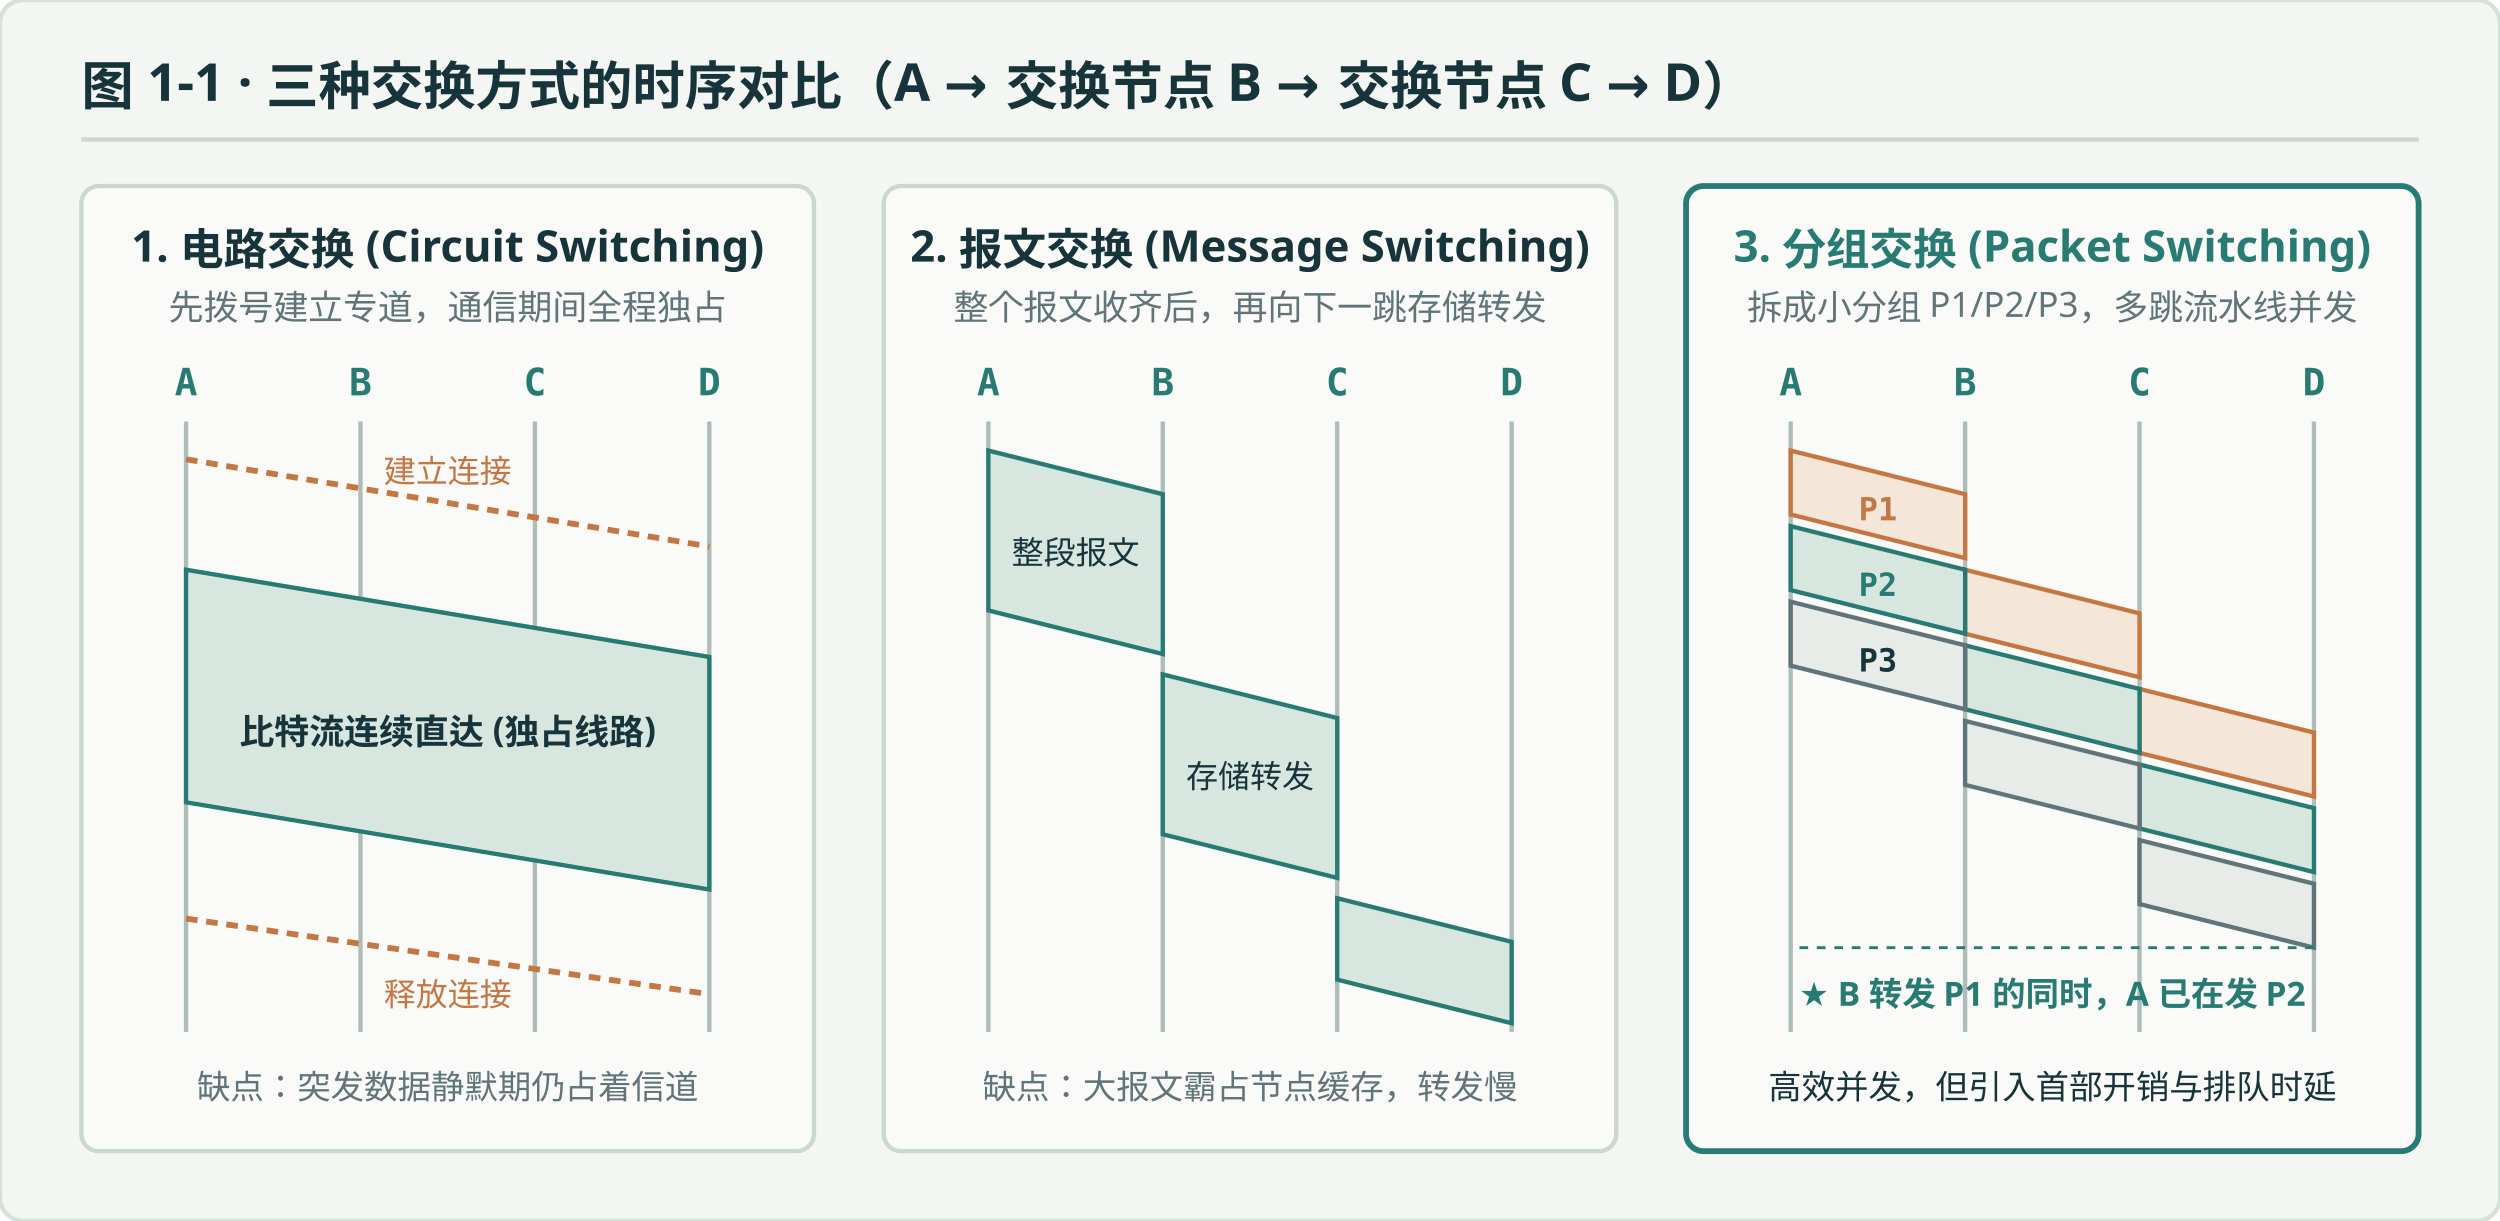
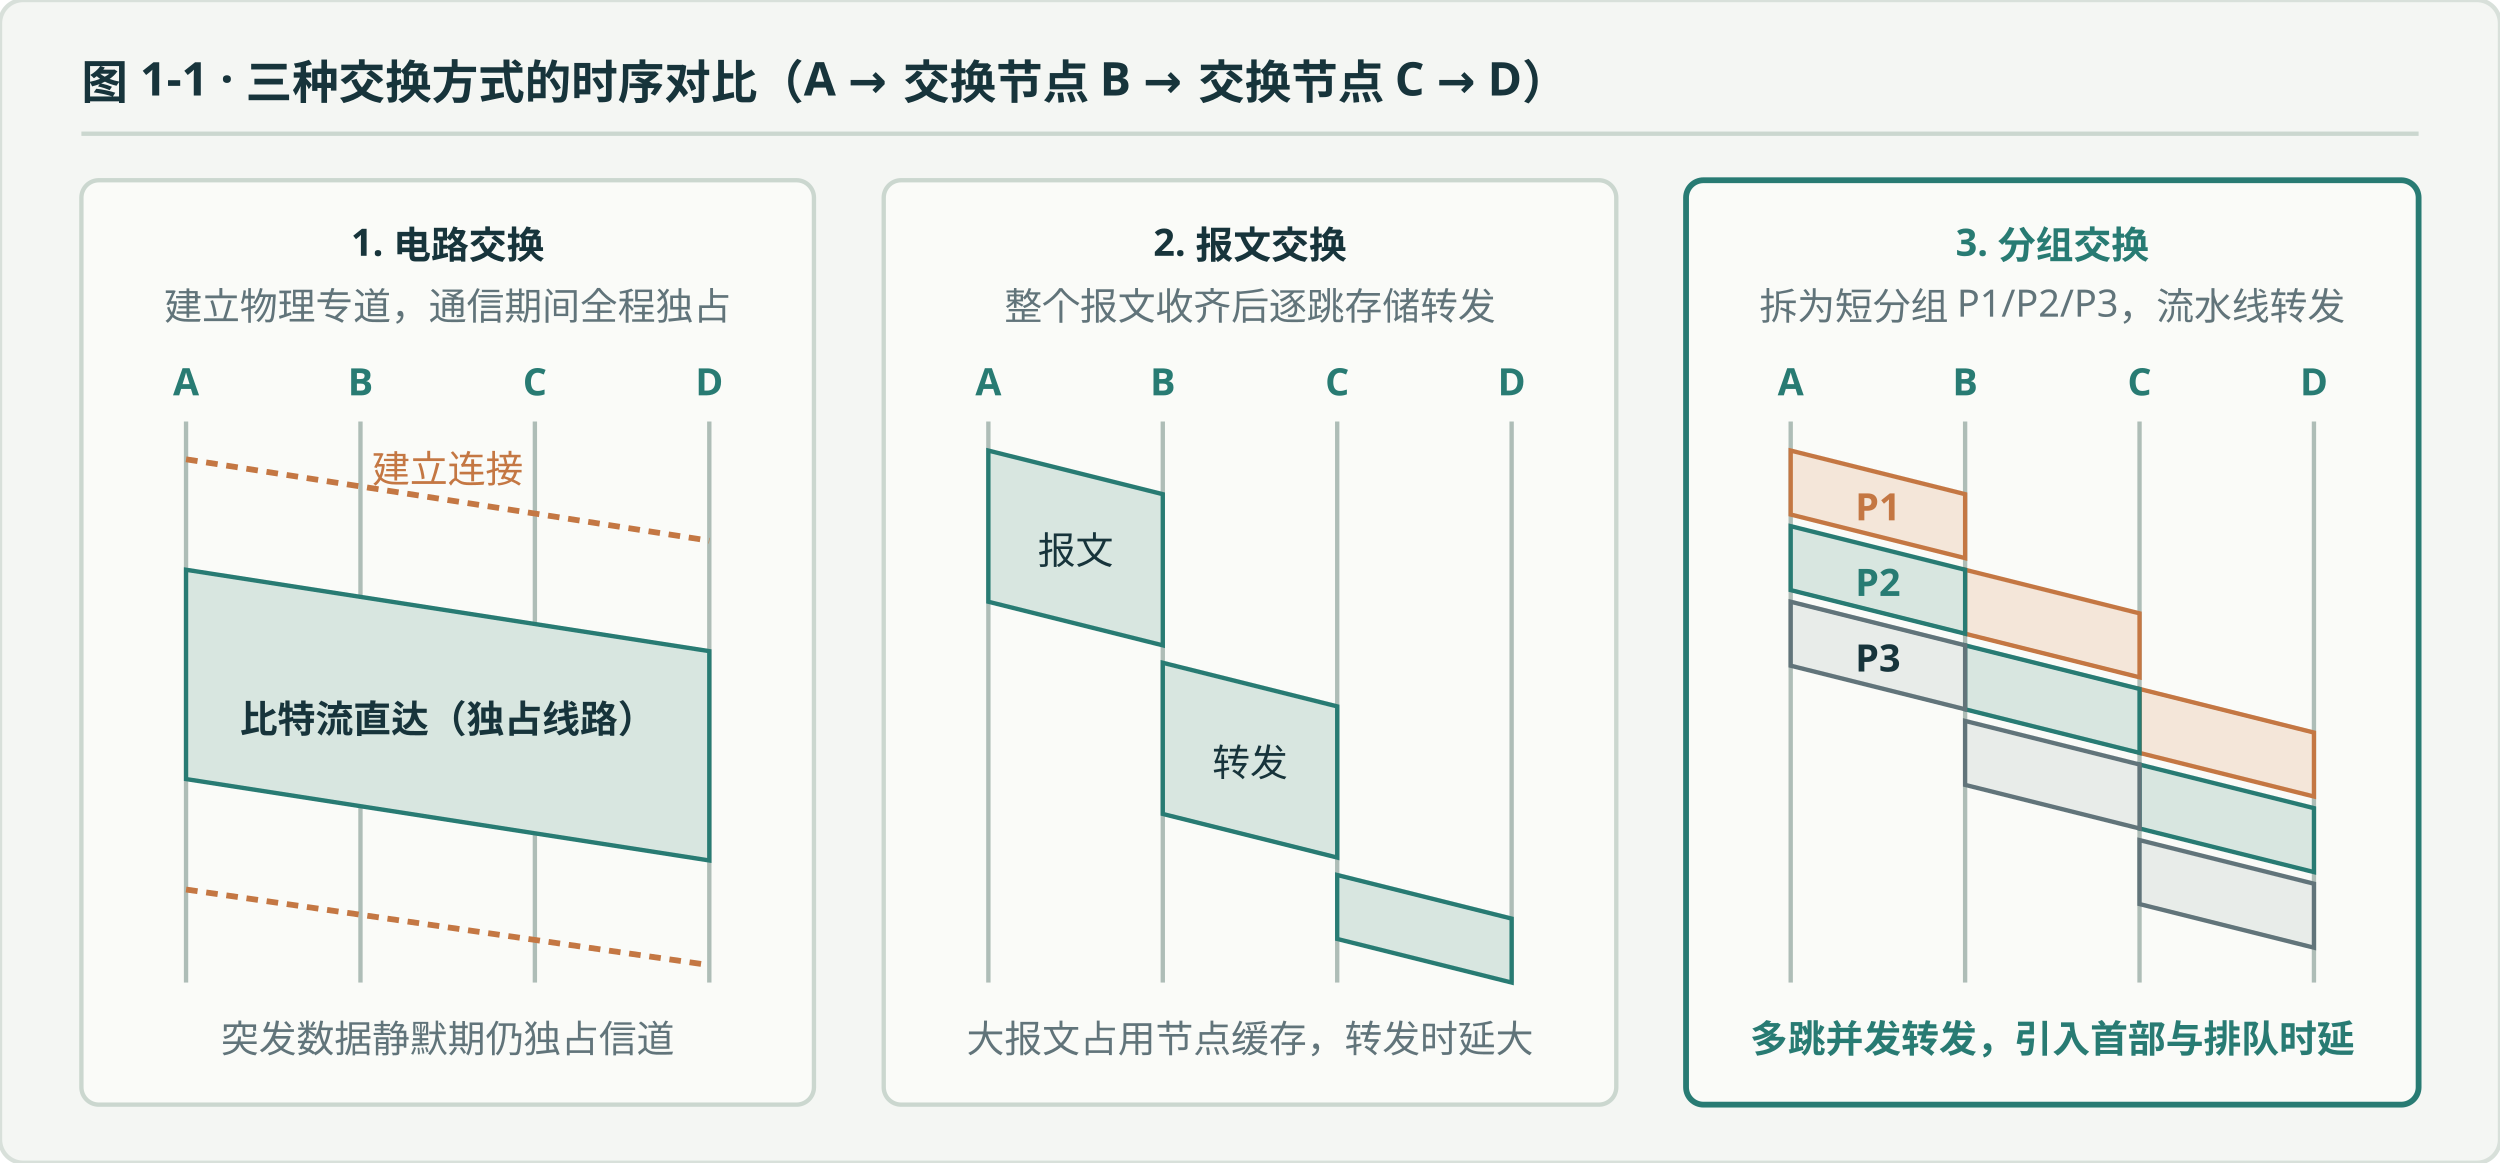
- <svg xmlns="http://www.w3.org/2000/svg" width="860" height="420" viewBox="0 0 860 420" role="img" aria-label="三种交换方式对比：电路交换、报文交换与分组交换">
-   <rect width="860" height="420" rx="8" fill="#F4F6F3" stroke="#D8E0DA" stroke-width="1.5" />
-   <text x="28" y="36" fill="#17343B" font-family="'Microsoft YaHei','Noto Sans SC',sans-serif" font-size="18" font-weight="700">图 1-1 · 三种交换方式的时序对比（A → 交换节点 B → 交换节点 C → D）</text>
-   <line x1="28" y1="48" x2="832" y2="48" stroke="#CBD7CF" stroke-width="1.5" />
-   <rect x="28" y="64" width="252" height="332" rx="6" fill="#FAFBF8" stroke="#CBD7CF" stroke-width="1.5" />
-   <text x="154" y="90" fill="#17343B" font-family="'Microsoft YaHei',sans-serif" font-size="15" font-weight="700" text-anchor="middle">1. 电路交换 (Circuit Switching)</text>
-   <text x="154" y="110" fill="#61747A" font-family="'Microsoft YaHei',sans-serif" font-size="12" text-anchor="middle">先拨号建立专道，通信期间全程独占</text>
-   <text x="64" y="136" fill="#287B73" font-family="Consolas,monospace" font-size="13" font-weight="700" text-anchor="middle">A</text>
-   <text x="124" y="136" fill="#287B73" font-family="Consolas,monospace" font-size="13" font-weight="700" text-anchor="middle">B</text>
-   <text x="184" y="136" fill="#287B73" font-family="Consolas,monospace" font-size="13" font-weight="700" text-anchor="middle">C</text>
-   <text x="244" y="136" fill="#287B73" font-family="Consolas,monospace" font-size="13" font-weight="700" text-anchor="middle">D</text>
-   <line x1="64" y1="145" x2="64" y2="355" stroke="#AEBDB7" stroke-width="1.5" />
-   <line x1="124" y1="145" x2="124" y2="355" stroke="#AEBDB7" stroke-width="1.5" />
-   <line x1="184" y1="145" x2="184" y2="355" stroke="#AEBDB7" stroke-width="1.5" />
-   <line x1="244" y1="145" x2="244" y2="355" stroke="#AEBDB7" stroke-width="1.5" />
-   <line x1="64" y1="158" x2="244" y2="188" stroke="#C47743" stroke-width="2" stroke-dasharray="4 3" />
-   <text x="154" y="166" fill="#C47743" font-family="'Microsoft YaHei',sans-serif" font-size="11" text-anchor="middle">建立连接</text>
-   <polygon points="64,196 244,226 244,306 64,276" fill="#D8E6E0" stroke="#287B73" stroke-width="1.5" />
-   <text x="154" y="256" fill="#17343B" font-family="'Microsoft YaHei',sans-serif" font-size="12" font-weight="600" text-anchor="middle">比特流连续直达 (独占线路)</text>
-   <line x1="64" y1="316" x2="244" y2="342" stroke="#C47743" stroke-width="2" stroke-dasharray="4 3" />
-   <text x="154" y="346" fill="#C47743" font-family="'Microsoft YaHei',sans-serif" font-size="11" text-anchor="middle">释放连接</text>
-   <text x="154" y="378" fill="#61747A" font-family="'Microsoft YaHei',sans-serif" font-size="11.5" text-anchor="middle">缺点：突发数据静默期仍占着信道</text>
-   <rect x="304" y="64" width="252" height="332" rx="6" fill="#FAFBF8" stroke="#CBD7CF" stroke-width="1.5" />
-   <text x="430" y="90" fill="#17343B" font-family="'Microsoft YaHei',sans-serif" font-size="15" font-weight="700" text-anchor="middle">2. 报文交换 (Message Switching)</text>
-   <text x="430" y="110" fill="#61747A" font-family="'Microsoft YaHei',sans-serif" font-size="12" text-anchor="middle">整个报文收齐后，再向下一跳存储转发</text>
-   <text x="340" y="136" fill="#287B73" font-family="Consolas,monospace" font-size="13" font-weight="700" text-anchor="middle">A</text>
-   <text x="400" y="136" fill="#287B73" font-family="Consolas,monospace" font-size="13" font-weight="700" text-anchor="middle">B</text>
-   <text x="460" y="136" fill="#287B73" font-family="Consolas,monospace" font-size="13" font-weight="700" text-anchor="middle">C</text>
-   <text x="520" y="136" fill="#287B73" font-family="Consolas,monospace" font-size="13" font-weight="700" text-anchor="middle">D</text>
-   <line x1="340" y1="145" x2="340" y2="355" stroke="#AEBDB7" stroke-width="1.5" />
-   <line x1="400" y1="145" x2="400" y2="355" stroke="#AEBDB7" stroke-width="1.5" />
-   <line x1="460" y1="145" x2="460" y2="355" stroke="#AEBDB7" stroke-width="1.5" />
-   <line x1="520" y1="145" x2="520" y2="355" stroke="#AEBDB7" stroke-width="1.5" />
-   <polygon points="340,155 400,170 400,225 340,210" fill="#D8E6E0" stroke="#287B73" stroke-width="1.5" />
-   <text x="370" y="194" fill="#17343B" font-family="'Microsoft YaHei',sans-serif" font-size="11" text-anchor="middle">整段报文</text>
-   <polygon points="400,232 460,247 460,302 400,287" fill="#D8E6E0" stroke="#287B73" stroke-width="1.5" />
-   <text x="430" y="271" fill="#17343B" font-family="'Microsoft YaHei',sans-serif" font-size="11" text-anchor="middle">存储转发</text>
-   <polygon points="460,309 520,324 520,352 460,337" fill="#D8E6E0" stroke="#287B73" stroke-width="1.5" />
-   <text x="430" y="378" fill="#61747A" font-family="'Microsoft YaHei',sans-serif" font-size="11.5" text-anchor="middle">缺点：大报文霸占节点缓存，转发慢</text>
-   <rect x="580" y="64" width="252" height="332" rx="6" fill="#FAFBF8" stroke="#287B73" stroke-width="2" />
-   <text x="706" y="90" fill="#287B73" font-family="'Microsoft YaHei',sans-serif" font-size="15" font-weight="700" text-anchor="middle">3. 分组交换 (Packet Switching)</text>
-   <text x="706" y="110" fill="#61747A" font-family="'Microsoft YaHei',sans-serif" font-size="12" text-anchor="middle">拆成小分组 P1/P2/P3，多跳流水线并发</text>
-   <text x="616" y="136" fill="#287B73" font-family="Consolas,monospace" font-size="13" font-weight="700" text-anchor="middle">A</text>
-   <text x="676" y="136" fill="#287B73" font-family="Consolas,monospace" font-size="13" font-weight="700" text-anchor="middle">B</text>
-   <text x="736" y="136" fill="#287B73" font-family="Consolas,monospace" font-size="13" font-weight="700" text-anchor="middle">C</text>
-   <text x="796" y="136" fill="#287B73" font-family="Consolas,monospace" font-size="13" font-weight="700" text-anchor="middle">D</text>
-   <line x1="616" y1="145" x2="616" y2="355" stroke="#AEBDB7" stroke-width="1.5" />
-   <line x1="676" y1="145" x2="676" y2="355" stroke="#AEBDB7" stroke-width="1.5" />
-   <line x1="736" y1="145" x2="736" y2="355" stroke="#AEBDB7" stroke-width="1.5" />
-   <line x1="796" y1="145" x2="796" y2="355" stroke="#AEBDB7" stroke-width="1.5" />
-   <polygon points="616,155 676,170 676,192 616,177" fill="#F4E6D9" stroke="#C47743" stroke-width="1.5" />
-   <polygon points="676,196 736,211 736,233 676,218" fill="#F4E6D9" stroke="#C47743" stroke-width="1.5" />
-   <polygon points="736,237 796,252 796,274 736,259" fill="#F4E6D9" stroke="#C47743" stroke-width="1.5" />
-   <text x="646" y="179" fill="#C47743" font-family="Consolas,monospace" font-size="11" font-weight="700" text-anchor="middle">P1</text>
-   <polygon points="616,181 676,196 676,218 616,203" fill="#D8E6E0" stroke="#287B73" stroke-width="1.5" />
-   <polygon points="676,222 736,237 736,259 676,244" fill="#D8E6E0" stroke="#287B73" stroke-width="1.5" />
-   <polygon points="736,263 796,278 796,300 736,285" fill="#D8E6E0" stroke="#287B73" stroke-width="1.5" />
-   <text x="646" y="205" fill="#287B73" font-family="Consolas,monospace" font-size="11" font-weight="700" text-anchor="middle">P2</text>
-   <polygon points="616,207 676,222 676,244 616,229" fill="#E8ECE9" stroke="#61747A" stroke-width="1.5" />
-   <polygon points="676,248 736,263 736,285 676,270" fill="#E8ECE9" stroke="#61747A" stroke-width="1.5" />
-   <polygon points="736,289 796,304 796,326 736,311" fill="#E8ECE9" stroke="#61747A" stroke-width="1.5" />
-   <text x="646" y="231" fill="#17343B" font-family="Consolas,monospace" font-size="11" font-weight="700" text-anchor="middle">P3</text>
-   <line x1="796" y1="326" x2="616" y2="326" stroke="#287B73" stroke-width="1" stroke-dasharray="3 3" />
-   <text x="706" y="346" fill="#287B73" font-family="'Microsoft YaHei',sans-serif" font-size="11.5" font-weight="700" text-anchor="middle">★ B 转发 P1 的同时，A 已在发 P2</text>
-   <text x="706" y="378" fill="#17343B" font-family="'Microsoft YaHei',sans-serif" font-size="11.5" text-anchor="middle">高效并发，但引入首部开销与排队时延</text>
+ <svg xmlns="http://www.w3.org/2000/svg" width="860" height="400" viewBox="0 0 860 400" role="img" aria-label="三种交换方式对比：电路交换、报文交换与分组交换">
+   <rect width="860" height="400" rx="8" fill="#F4F6F3" stroke="#D8E0DA" stroke-width="1.5" />
+   <text x="28" y="34" fill="#17343B" font-family="'Microsoft YaHei','Noto Sans SC',sans-serif" font-size="16" font-weight="700">图 1-1 · 三种交换方式的时序对比（A → 交换节点 B → 交换节点 C → D）</text>
+   <line x1="28" y1="46" x2="832" y2="46" stroke="#CBD7CF" stroke-width="1.5" />
+   <g font-family="'Microsoft YaHei','Noto Sans SC',sans-serif" font-size="13">
+     <rect x="28" y="62" width="252" height="318" rx="6" fill="#FAFBF8" stroke="#CBD7CF" stroke-width="1.5" />
+     <text x="154" y="88" fill="#17343B" font-weight="700" text-anchor="middle">1. 电路交换</text>
+     <text x="154" y="110" fill="#61747A" text-anchor="middle">建立物理专道，通信期间全程独占</text>
+     <text x="64" y="136" fill="#287B73" font-weight="700" text-anchor="middle">A</text>
+     <text x="124" y="136" fill="#287B73" font-weight="700" text-anchor="middle">B</text>
+     <text x="184" y="136" fill="#287B73" font-weight="700" text-anchor="middle">C</text>
+     <text x="244" y="136" fill="#287B73" font-weight="700" text-anchor="middle">D</text>
+     <line x1="64" y1="145" x2="64" y2="338" stroke="#AEBDB7" stroke-width="1.5" />
+     <line x1="124" y1="145" x2="124" y2="338" stroke="#AEBDB7" stroke-width="1.5" />
+     <line x1="184" y1="145" x2="184" y2="338" stroke="#AEBDB7" stroke-width="1.5" />
+     <line x1="244" y1="145" x2="244" y2="338" stroke="#AEBDB7" stroke-width="1.5" />
+     <line x1="64" y1="158" x2="244" y2="186" stroke="#C47743" stroke-width="2" stroke-dasharray="4 3" />
+     <text x="154" y="166" fill="#C47743" text-anchor="middle">建立连接</text>
+     <polygon points="64,196 244,224 244,296 64,268" fill="#D8E6E0" stroke="#287B73" stroke-width="1.5" />
+     <text x="154" y="252" fill="#17343B" font-weight="600" text-anchor="middle">比特流直达（独占线路）</text>
+     <line x1="64" y1="306" x2="244" y2="332" stroke="#C47743" stroke-width="2" stroke-dasharray="4 3" />
+     <text x="154" y="362" fill="#61747A" text-anchor="middle">突发数据静默期仍独占信道</text>
+     <rect x="304" y="62" width="252" height="318" rx="6" fill="#FAFBF8" stroke="#CBD7CF" stroke-width="1.5" />
+     <text x="430" y="88" fill="#17343B" font-weight="700" text-anchor="middle">2. 报文交换</text>
+     <text x="430" y="110" fill="#61747A" text-anchor="middle">整个报文收齐后逐跳存储转发</text>
+     <text x="340" y="136" fill="#287B73" font-weight="700" text-anchor="middle">A</text>
+     <text x="400" y="136" fill="#287B73" font-weight="700" text-anchor="middle">B</text>
+     <text x="460" y="136" fill="#287B73" font-weight="700" text-anchor="middle">C</text>
+     <text x="520" y="136" fill="#287B73" font-weight="700" text-anchor="middle">D</text>
+     <line x1="340" y1="145" x2="340" y2="338" stroke="#AEBDB7" stroke-width="1.5" />
+     <line x1="400" y1="145" x2="400" y2="338" stroke="#AEBDB7" stroke-width="1.5" />
+     <line x1="460" y1="145" x2="460" y2="338" stroke="#AEBDB7" stroke-width="1.5" />
+     <line x1="520" y1="145" x2="520" y2="338" stroke="#AEBDB7" stroke-width="1.5" />
+     <polygon points="340,155 400,170 400,222 340,207" fill="#D8E6E0" stroke="#287B73" stroke-width="1.5" />
+     <text x="370" y="194" fill="#17343B" text-anchor="middle">报文</text>
+     <polygon points="400,228 460,243 460,295 400,280" fill="#D8E6E0" stroke="#287B73" stroke-width="1.5" />
+     <text x="430" y="267" fill="#17343B" text-anchor="middle">转发</text>
+     <polygon points="460,301 520,316 520,338 460,323" fill="#D8E6E0" stroke="#287B73" stroke-width="1.5" />
+     <text x="430" y="362" fill="#61747A" text-anchor="middle">大报文占用节点缓存，转发时延大</text>
+     <rect x="580" y="62" width="252" height="318" rx="6" fill="#FAFBF8" stroke="#287B73" stroke-width="2" />
+     <text x="706" y="88" fill="#287B73" font-weight="700" text-anchor="middle">3. 分组交换</text>
+     <text x="706" y="110" fill="#61747A" text-anchor="middle">拆为短分组 P1/P2/P3，流水线转发</text>
+     <text x="616" y="136" fill="#287B73" font-weight="700" text-anchor="middle">A</text>
+     <text x="676" y="136" fill="#287B73" font-weight="700" text-anchor="middle">B</text>
+     <text x="736" y="136" fill="#287B73" font-weight="700" text-anchor="middle">C</text>
+     <text x="796" y="136" fill="#287B73" font-weight="700" text-anchor="middle">D</text>
+     <line x1="616" y1="145" x2="616" y2="338" stroke="#AEBDB7" stroke-width="1.5" />
+     <line x1="676" y1="145" x2="676" y2="338" stroke="#AEBDB7" stroke-width="1.5" />
+     <line x1="736" y1="145" x2="736" y2="338" stroke="#AEBDB7" stroke-width="1.5" />
+     <line x1="796" y1="145" x2="796" y2="338" stroke="#AEBDB7" stroke-width="1.5" />
+     <polygon points="616,155 676,170 676,192 616,177" fill="#F4E6D9" stroke="#C47743" stroke-width="1.5" />
+     <polygon points="676,196 736,211 736,233 676,218" fill="#F4E6D9" stroke="#C47743" stroke-width="1.5" />
+     <polygon points="736,237 796,252 796,274 736,259" fill="#F4E6D9" stroke="#C47743" stroke-width="1.5" />
+     <text x="646" y="179" fill="#C47743" font-weight="700" text-anchor="middle">P1</text>
+     <polygon points="616,181 676,196 676,218 616,203" fill="#D8E6E0" stroke="#287B73" stroke-width="1.5" />
+     <polygon points="676,222 736,237 736,259 676,244" fill="#D8E6E0" stroke="#287B73" stroke-width="1.5" />
+     <polygon points="736,263 796,278 796,300 736,285" fill="#D8E6E0" stroke="#287B73" stroke-width="1.5" />
+     <text x="646" y="205" fill="#287B73" font-weight="700" text-anchor="middle">P2</text>
+     <polygon points="616,207 676,222 676,244 616,229" fill="#E8ECE9" stroke="#61747A" stroke-width="1.5" />
+     <polygon points="676,248 736,263 736,285 676,270" fill="#E8ECE9" stroke="#61747A" stroke-width="1.5" />
+     <polygon points="736,289 796,304 796,326 736,311" fill="#E8ECE9" stroke="#61747A" stroke-width="1.5" />
+     <text x="646" y="231" fill="#17343B" font-weight="700" text-anchor="middle">P3</text>
+     <text x="706" y="362" fill="#287B73" font-weight="600" text-anchor="middle">多跳并发转发，引入首部与排队时延</text>
+   </g>
</svg>
